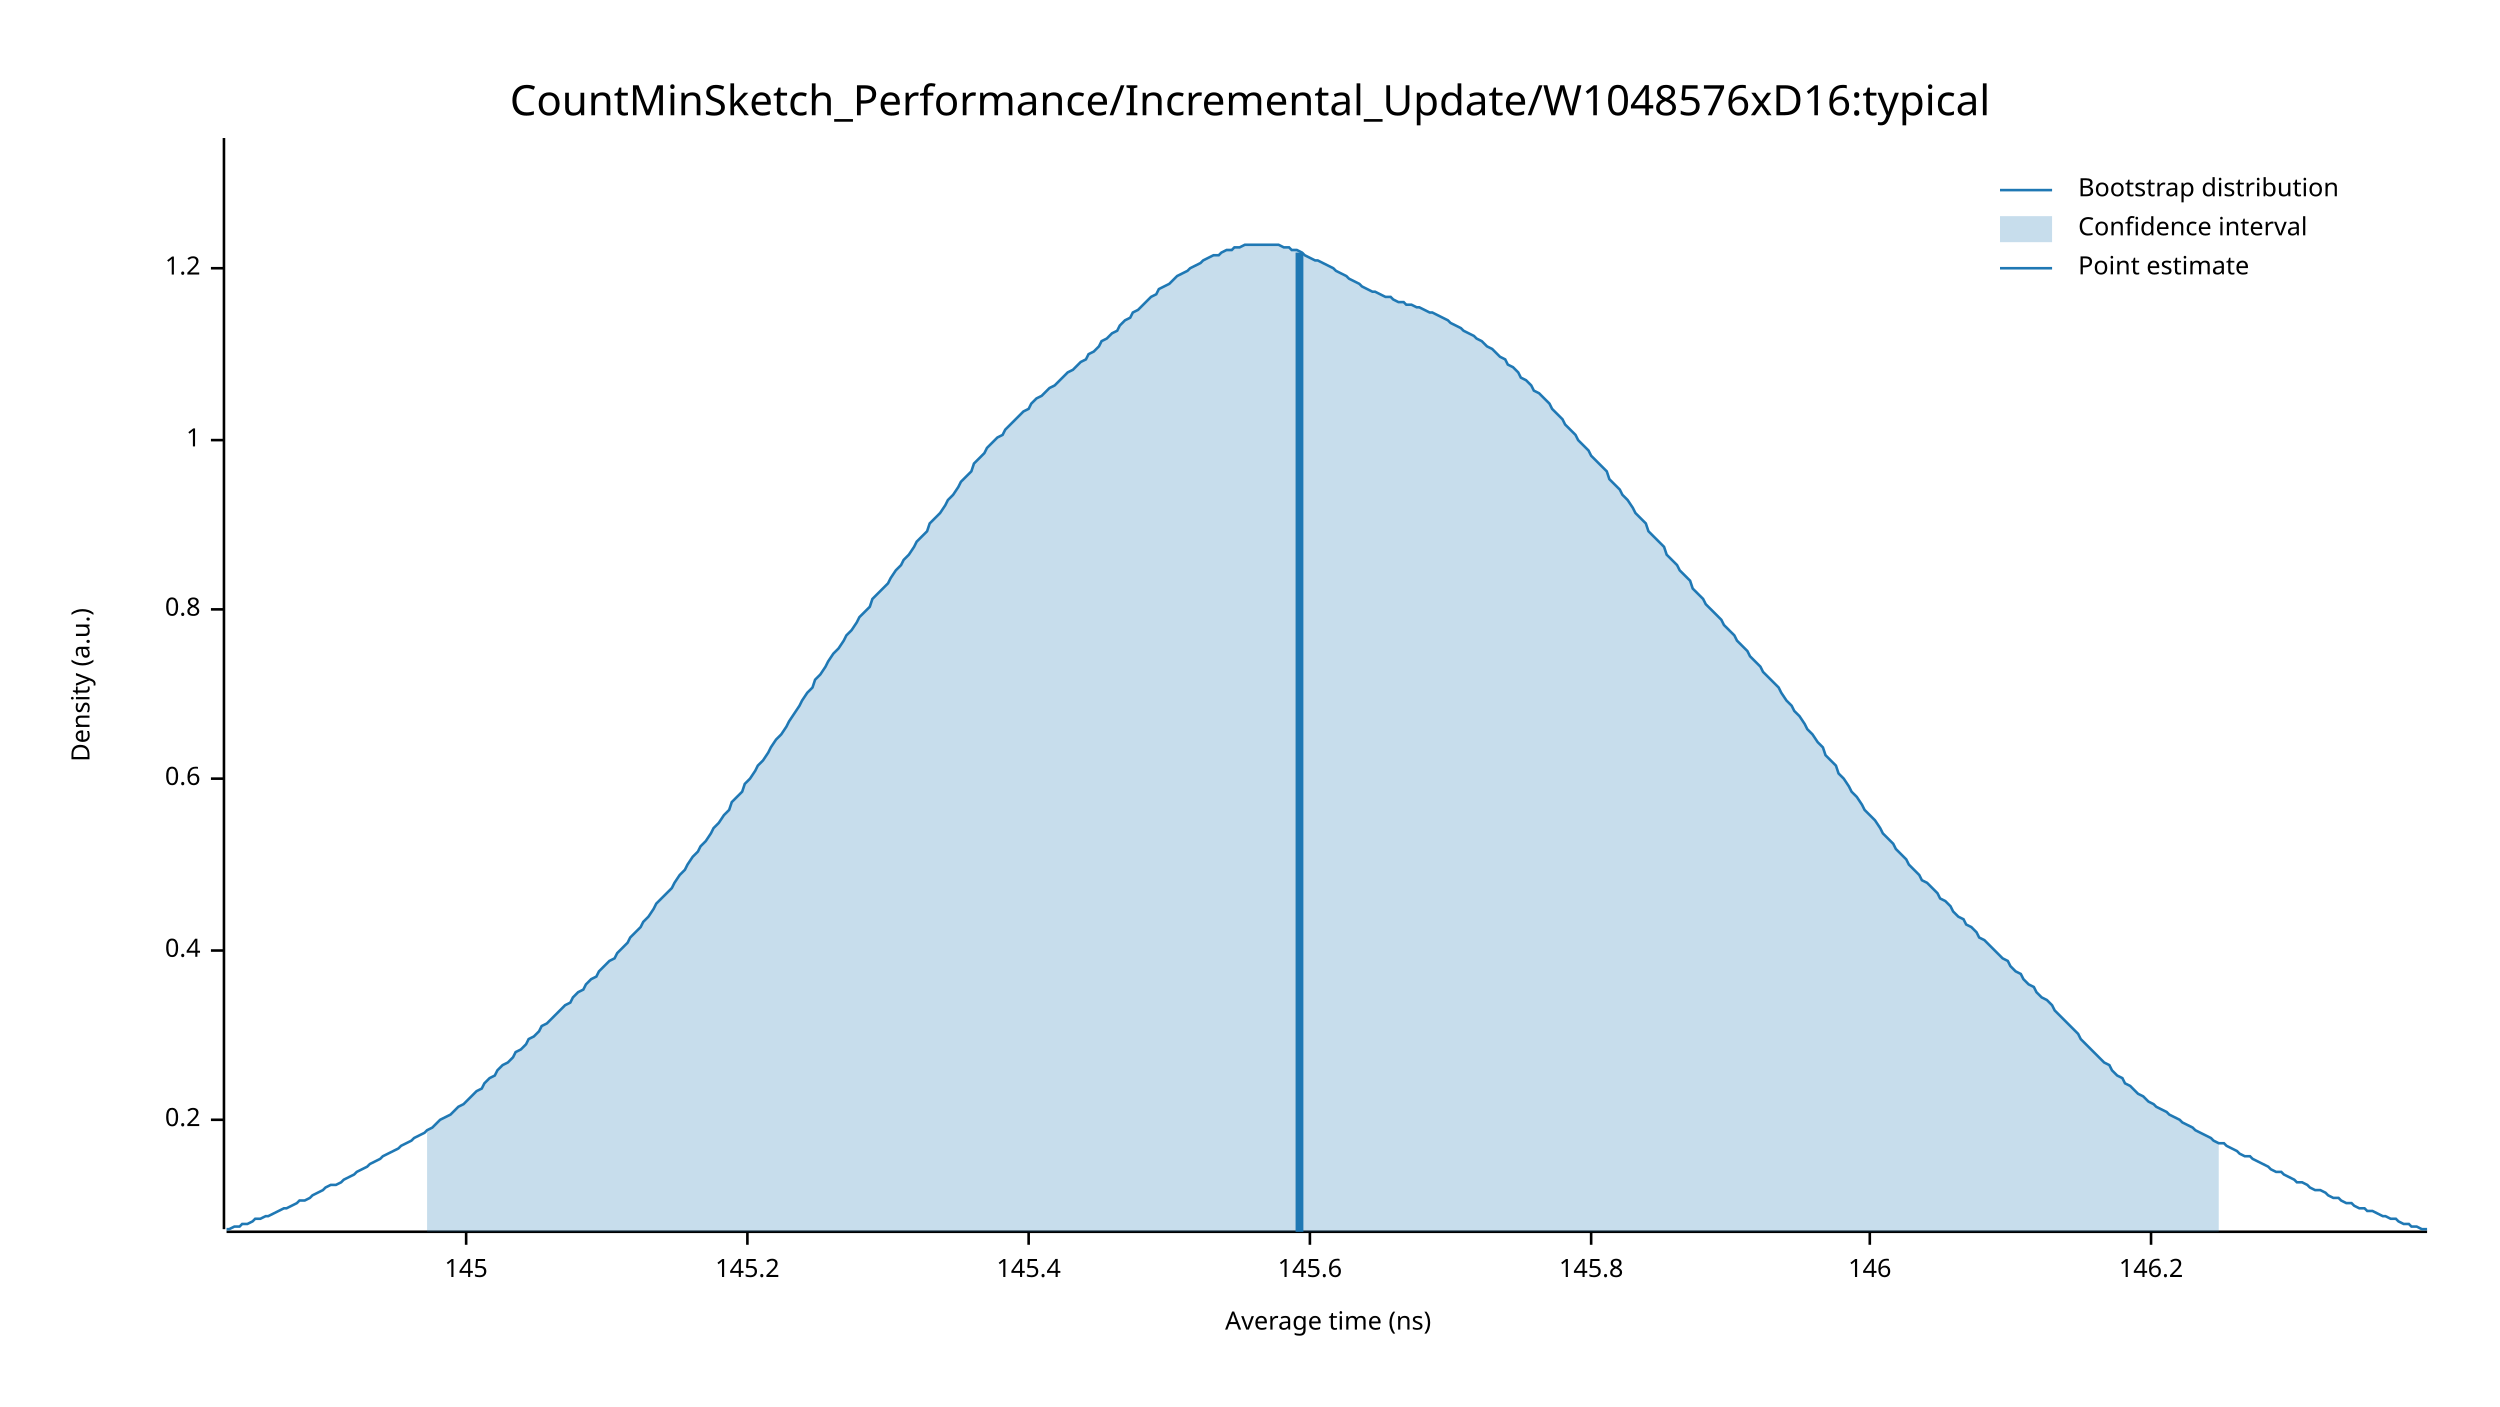
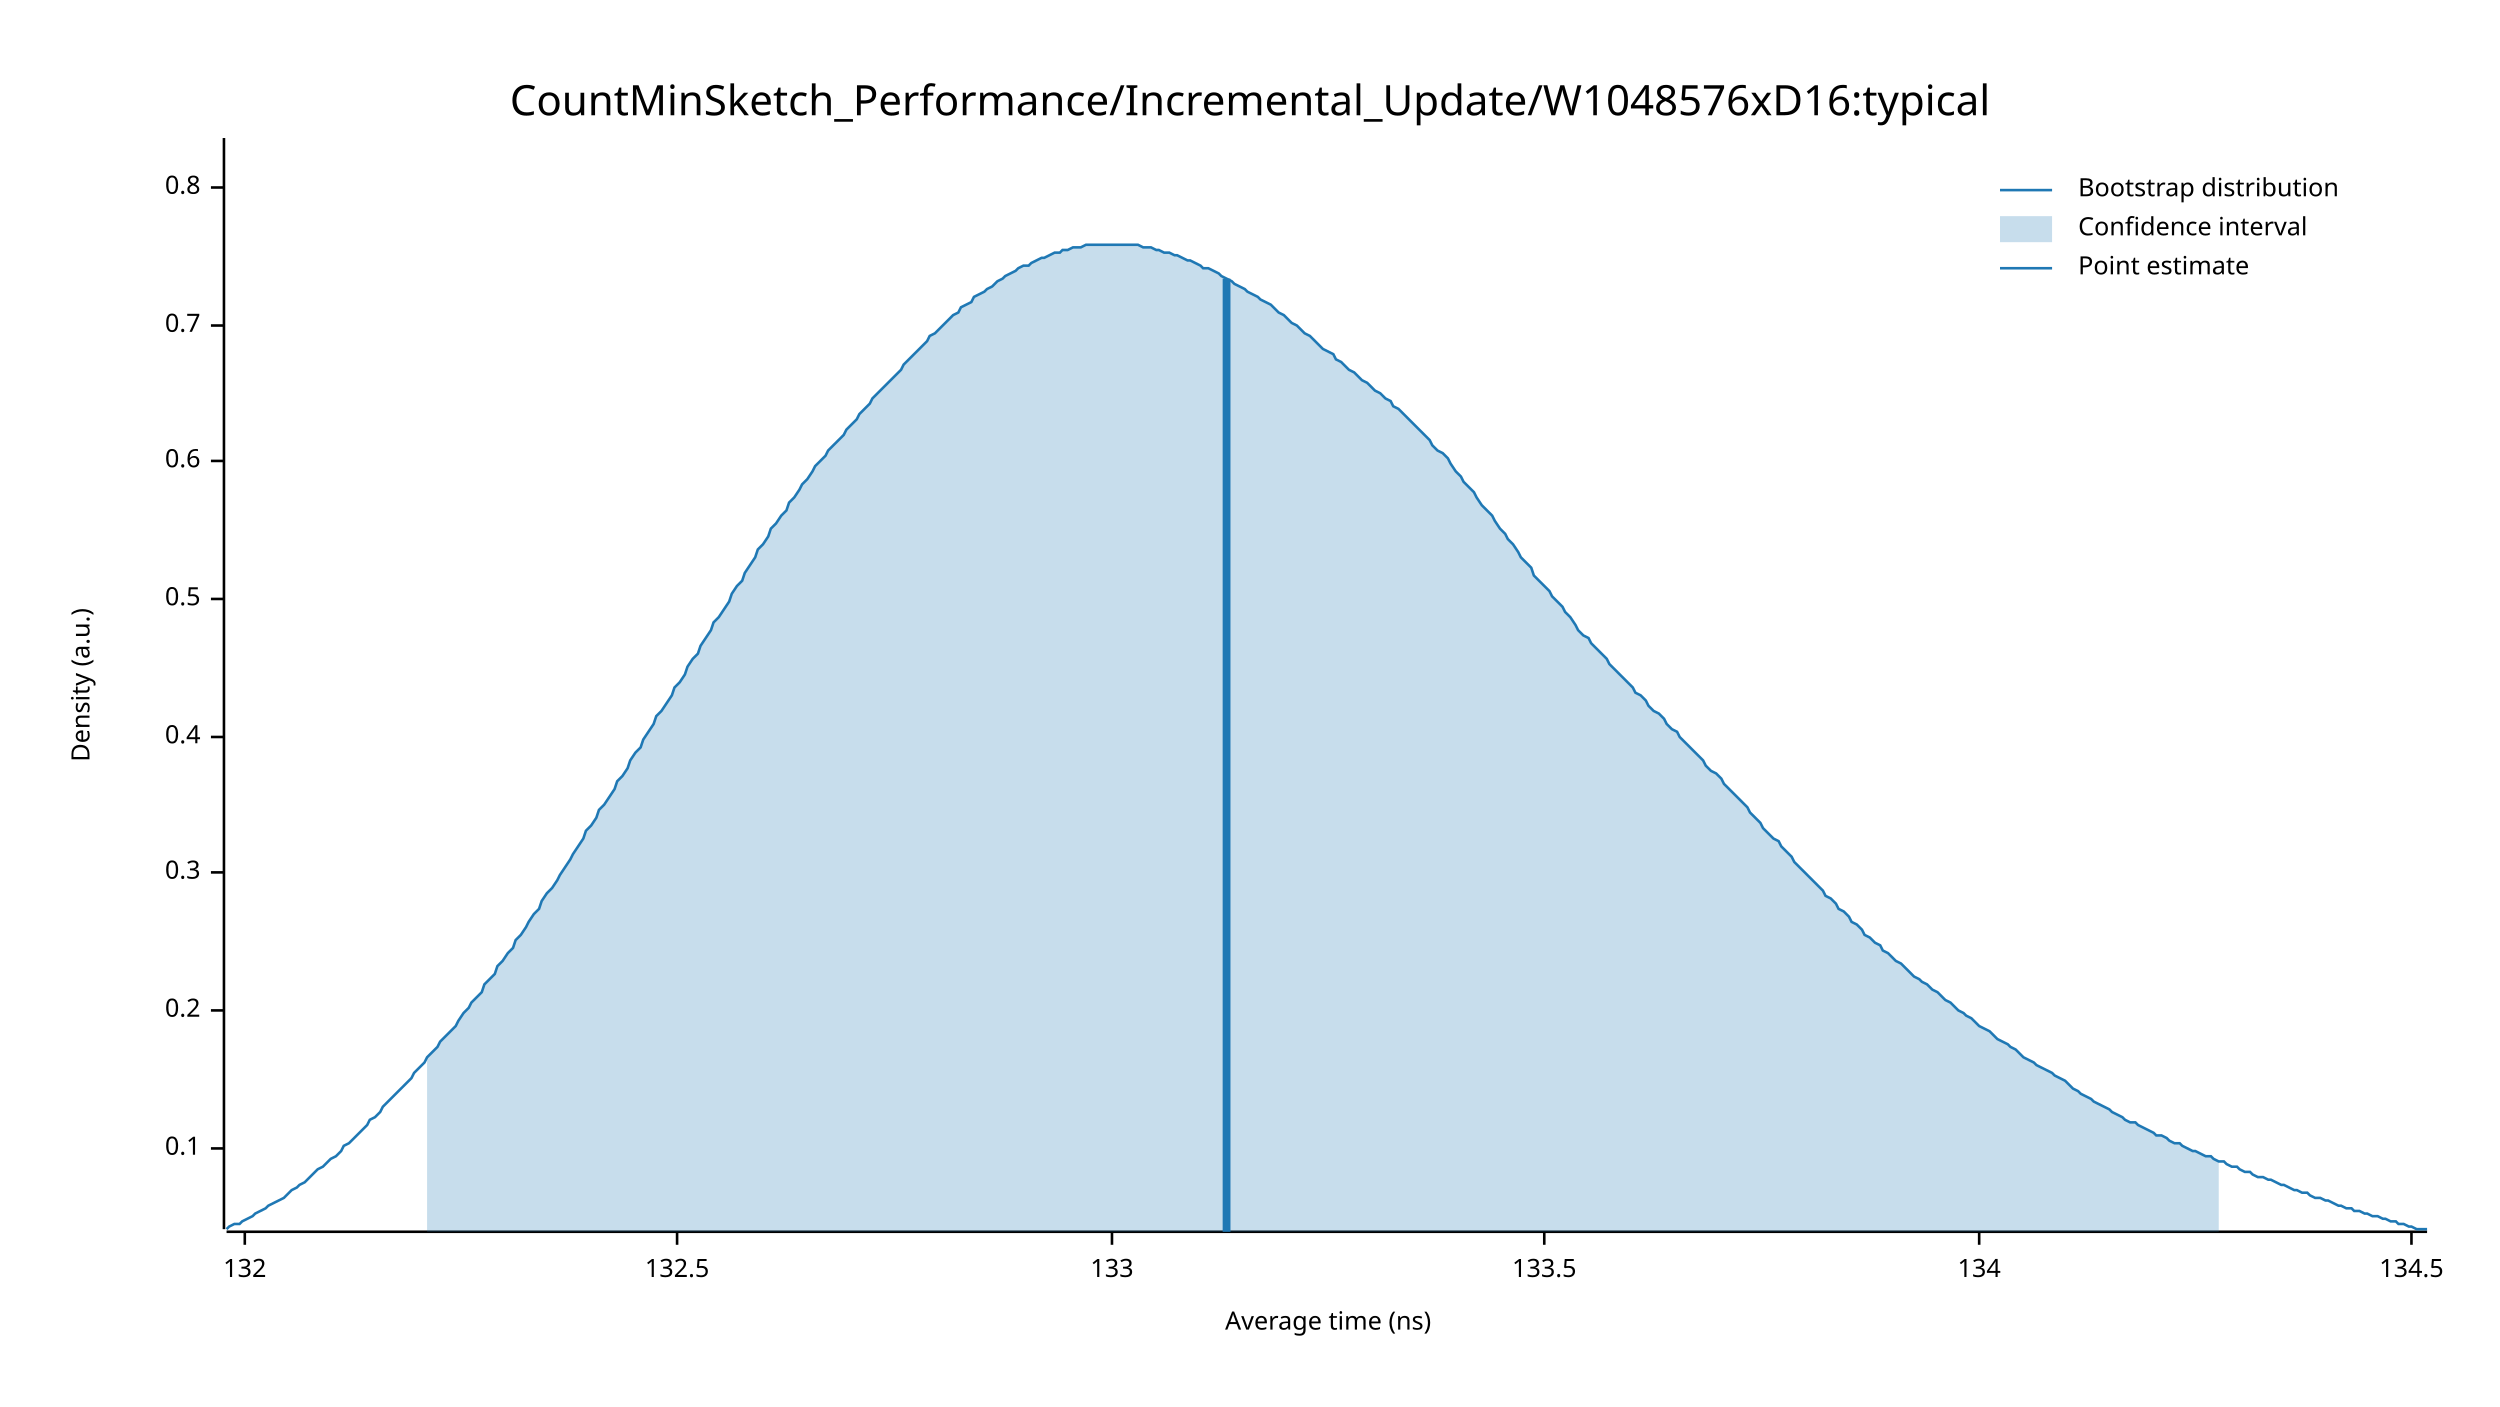
<svg xmlns="http://www.w3.org/2000/svg" width="960" height="540" viewBox="0 0 960 540">
  <text x="480" y="32" dy="0.76em" text-anchor="middle" font-family="sans-serif" font-size="16.129" opacity="1" fill="#000000">
CountMinSketch_Performance/Incremental_Update/W1048576xD16:typical
</text>
  <text x="27" y="263" dy="0.76em" text-anchor="middle" font-family="sans-serif" font-size="9.677" opacity="1" fill="#000000" transform="rotate(270, 27, 263)">
Density (a.u.)
</text>
  <text x="510" y="513" dy="-0.5ex" text-anchor="middle" font-family="sans-serif" font-size="9.677" opacity="1" fill="#000000">
Average time (ns)
</text>
  <polyline fill="none" opacity="1" stroke="#000000" stroke-width="1" points="86,53 86,472 " />
-   <text x="77" y="430" dy="0.5ex" text-anchor="end" font-family="sans-serif" font-size="9.677" opacity="1" fill="#000000">
+   <text x="77" y="441" dy="0.5ex" text-anchor="end" font-family="sans-serif" font-size="9.677" opacity="1" fill="#000000">
+ 0.1
+ </text>
+   <polyline fill="none" opacity="1" stroke="#000000" stroke-width="1" points="81,441 86,441 " />
+   <text x="77" y="388" dy="0.5ex" text-anchor="end" font-family="sans-serif" font-size="9.677" opacity="1" fill="#000000">
0.2
</text>
-   <polyline fill="none" opacity="1" stroke="#000000" stroke-width="1" points="81,430 86,430 " />
-   <text x="77" y="365" dy="0.5ex" text-anchor="end" font-family="sans-serif" font-size="9.677" opacity="1" fill="#000000">
+   <polyline fill="none" opacity="1" stroke="#000000" stroke-width="1" points="81,388 86,388 " />
+   <text x="77" y="335" dy="0.5ex" text-anchor="end" font-family="sans-serif" font-size="9.677" opacity="1" fill="#000000">
+ 0.3
+ </text>
+   <polyline fill="none" opacity="1" stroke="#000000" stroke-width="1" points="81,335 86,335 " />
+   <text x="77" y="283" dy="0.5ex" text-anchor="end" font-family="sans-serif" font-size="9.677" opacity="1" fill="#000000">
0.4
</text>
-   <polyline fill="none" opacity="1" stroke="#000000" stroke-width="1" points="81,365 86,365 " />
-   <text x="77" y="299" dy="0.5ex" text-anchor="end" font-family="sans-serif" font-size="9.677" opacity="1" fill="#000000">
+   <polyline fill="none" opacity="1" stroke="#000000" stroke-width="1" points="81,283 86,283 " />
+   <text x="77" y="230" dy="0.5ex" text-anchor="end" font-family="sans-serif" font-size="9.677" opacity="1" fill="#000000">
+ 0.5
+ </text>
+   <polyline fill="none" opacity="1" stroke="#000000" stroke-width="1" points="81,230 86,230 " />
+   <text x="77" y="177" dy="0.5ex" text-anchor="end" font-family="sans-serif" font-size="9.677" opacity="1" fill="#000000">
0.6
</text>
-   <polyline fill="none" opacity="1" stroke="#000000" stroke-width="1" points="81,299 86,299 " />
-   <text x="77" y="234" dy="0.5ex" text-anchor="end" font-family="sans-serif" font-size="9.677" opacity="1" fill="#000000">
+   <polyline fill="none" opacity="1" stroke="#000000" stroke-width="1" points="81,177 86,177 " />
+   <text x="77" y="125" dy="0.5ex" text-anchor="end" font-family="sans-serif" font-size="9.677" opacity="1" fill="#000000">
+ 0.7
+ </text>
+   <polyline fill="none" opacity="1" stroke="#000000" stroke-width="1" points="81,125 86,125 " />
+   <text x="77" y="72" dy="0.5ex" text-anchor="end" font-family="sans-serif" font-size="9.677" opacity="1" fill="#000000">
0.8
</text>
-   <polyline fill="none" opacity="1" stroke="#000000" stroke-width="1" points="81,234 86,234 " />
-   <text x="77" y="169" dy="0.5ex" text-anchor="end" font-family="sans-serif" font-size="9.677" opacity="1" fill="#000000">
- 1
+   <polyline fill="none" opacity="1" stroke="#000000" stroke-width="1" points="81,72 86,72 " />
+   <polyline fill="none" opacity="1" stroke="#000000" stroke-width="1" points="87,473 932,473 " />
+   <text x="94" y="483" dy="0.76em" text-anchor="middle" font-family="sans-serif" font-size="9.677" opacity="1" fill="#000000">
+ 132
</text>
-   <polyline fill="none" opacity="1" stroke="#000000" stroke-width="1" points="81,169 86,169 " />
-   <text x="77" y="103" dy="0.5ex" text-anchor="end" font-family="sans-serif" font-size="9.677" opacity="1" fill="#000000">
- 1.2
+   <polyline fill="none" opacity="1" stroke="#000000" stroke-width="1" points="94,473 94,478 " />
+   <text x="260" y="483" dy="0.76em" text-anchor="middle" font-family="sans-serif" font-size="9.677" opacity="1" fill="#000000">
+ 132.5
</text>
-   <polyline fill="none" opacity="1" stroke="#000000" stroke-width="1" points="81,103 86,103 " />
-   <polyline fill="none" opacity="1" stroke="#000000" stroke-width="1" points="87,473 932,473 " />
-   <text x="179" y="483" dy="0.76em" text-anchor="middle" font-family="sans-serif" font-size="9.677" opacity="1" fill="#000000">
- 145
+   <polyline fill="none" opacity="1" stroke="#000000" stroke-width="1" points="260,473 260,478 " />
+   <text x="427" y="483" dy="0.76em" text-anchor="middle" font-family="sans-serif" font-size="9.677" opacity="1" fill="#000000">
+ 133
</text>
-   <polyline fill="none" opacity="1" stroke="#000000" stroke-width="1" points="179,473 179,478 " />
-   <text x="287" y="483" dy="0.76em" text-anchor="middle" font-family="sans-serif" font-size="9.677" opacity="1" fill="#000000">
- 145.2
+   <polyline fill="none" opacity="1" stroke="#000000" stroke-width="1" points="427,473 427,478 " />
+   <text x="593" y="483" dy="0.76em" text-anchor="middle" font-family="sans-serif" font-size="9.677" opacity="1" fill="#000000">
+ 133.5
</text>
-   <polyline fill="none" opacity="1" stroke="#000000" stroke-width="1" points="287,473 287,478 " />
-   <text x="395" y="483" dy="0.76em" text-anchor="middle" font-family="sans-serif" font-size="9.677" opacity="1" fill="#000000">
- 145.4
+   <polyline fill="none" opacity="1" stroke="#000000" stroke-width="1" points="593,473 593,478 " />
+   <text x="760" y="483" dy="0.76em" text-anchor="middle" font-family="sans-serif" font-size="9.677" opacity="1" fill="#000000">
+ 134
</text>
-   <polyline fill="none" opacity="1" stroke="#000000" stroke-width="1" points="395,473 395,478 " />
-   <text x="503" y="483" dy="0.76em" text-anchor="middle" font-family="sans-serif" font-size="9.677" opacity="1" fill="#000000">
- 145.6
+   <polyline fill="none" opacity="1" stroke="#000000" stroke-width="1" points="760,473 760,478 " />
+   <text x="926" y="483" dy="0.76em" text-anchor="middle" font-family="sans-serif" font-size="9.677" opacity="1" fill="#000000">
+ 134.5
</text>
-   <polyline fill="none" opacity="1" stroke="#000000" stroke-width="1" points="503,473 503,478 " />
-   <text x="611" y="483" dy="0.76em" text-anchor="middle" font-family="sans-serif" font-size="9.677" opacity="1" fill="#000000">
- 145.8
- </text>
-   <polyline fill="none" opacity="1" stroke="#000000" stroke-width="1" points="611,473 611,478 " />
-   <text x="718" y="483" dy="0.76em" text-anchor="middle" font-family="sans-serif" font-size="9.677" opacity="1" fill="#000000">
- 146
- </text>
-   <polyline fill="none" opacity="1" stroke="#000000" stroke-width="1" points="718,473 718,478 " />
-   <text x="826" y="483" dy="0.76em" text-anchor="middle" font-family="sans-serif" font-size="9.677" opacity="1" fill="#000000">
- 146.2
- </text>
-   <polyline fill="none" opacity="1" stroke="#000000" stroke-width="1" points="826,473 826,478 " />
-   <polyline fill="none" opacity="1" stroke="#1F78B4" stroke-width="1" points="87,472 88,472 90,471 92,471 93,470 95,470 97,469 98,468 100,468 102,467 103,467 105,466 107,465 109,464 110,464 112,463 114,462 115,461 117,461 119,460 120,459 122,458 124,457 125,456 127,455 129,455 131,454 132,453 134,452 136,451 137,450 139,449 141,448 142,447 144,446 146,445 147,444 149,443 151,442 153,441 154,440 156,439 158,438 159,437 161,436 163,435 164,434 166,433 168,431 169,430 171,429 173,428 175,426 176,425 178,424 180,422 181,421 183,419 185,418 186,416 188,414 190,413 191,411 193,409 195,408 197,406 198,404 200,403 202,401 203,399 205,398 207,396 208,394 210,393 212,391 214,389 215,388 217,386 219,385 220,383 222,381 224,380 225,378 227,376 229,375 230,373 232,371 234,369 236,368 237,366 239,364 241,362 242,360 244,358 246,356 247,354 249,352 251,349 252,347 254,345 256,343 258,341 259,339 261,336 263,334 264,332 266,329 268,327 269,325 271,323 273,320 274,318 276,316 278,313 280,311 281,308 283,306 285,304 286,301 288,299 290,296 291,294 293,292 295,289 296,287 298,284 300,282 302,279 303,277 305,274 307,271 308,269 310,266 312,264 313,261 315,259 317,256 318,254 320,251 322,249 324,246 325,244 327,242 329,239 330,237 332,235 334,233 335,230 337,228 339,226 341,224 342,222 344,219 346,217 347,215 349,213 351,210 352,208 354,206 356,204 357,201 359,199 361,197 363,194 364,192 366,190 368,187 369,185 371,183 373,181 374,178 376,176 378,174 379,172 381,170 383,168 385,167 386,165 388,163 390,161 391,160 393,158 395,157 396,155 398,153 400,152 401,151 403,149 405,148 407,146 408,145 410,143 412,142 413,141 415,139 417,138 418,136 420,135 422,133 423,131 425,130 427,128 429,127 430,125 432,123 434,122 435,120 437,119 439,117 440,116 442,114 444,113 445,111 447,110 449,109 451,107 452,106 454,105 456,104 457,103 459,102 461,101 462,100 464,99 466,98 468,98 469,97 471,96 473,96 474,95 476,95 478,94 479,94 481,94 483,94 484,94 486,94 488,94 490,94 491,94 493,95 495,95 496,96 498,96 500,97 501,98 503,99 505,100 506,100 508,101 510,102 512,103 513,104 515,105 517,106 518,107 520,108 522,109 523,110 525,111 527,112 528,112 530,113 532,114 534,114 535,115 537,116 539,116 540,117 542,117 544,118 545,118 547,119 549,120 550,120 552,121 554,122 556,123 557,124 559,125 561,126 562,127 564,128 566,129 567,130 569,131 571,133 573,134 574,135 576,137 578,138 579,140 581,141 583,143 584,145 586,146 588,148 589,150 591,151 593,153 595,155 596,157 598,159 600,161 601,163 603,165 605,167 606,169 608,171 610,173 611,175 613,177 615,179 617,181 618,184 620,186 622,188 623,190 625,192 627,195 628,197 630,199 632,201 633,204 635,206 637,208 639,210 640,213 642,215 644,217 645,219 647,221 649,223 650,226 652,228 654,230 655,232 657,234 659,236 661,238 662,240 664,242 666,244 667,246 669,248 671,250 672,252 674,254 676,256 677,258 679,260 681,262 683,264 684,266 686,269 688,271 689,273 691,275 693,278 694,280 696,282 698,285 700,287 701,290 703,292 705,294 706,297 708,299 710,302 711,304 713,306 715,309 716,311 718,313 720,315 722,318 723,320 725,322 727,324 728,326 730,328 732,330 733,332 735,334 737,336 738,338 740,339 742,341 744,343 745,345 747,346 749,348 750,350 752,352 754,353 755,355 757,356 759,358 760,360 762,361 764,363 766,365 767,366 769,368 771,369 772,371 774,373 776,374 777,376 779,378 781,379 782,381 784,383 786,384 788,386 789,388 791,390 793,392 794,393 796,395 798,397 799,399 801,401 803,403 804,404 806,406 808,408 810,409 811,411 813,413 815,414 816,416 818,417 820,419 821,420 823,421 825,423 827,424 828,425 830,426 832,427 833,428 835,429 837,430 838,431 840,432 842,433 843,434 845,435 847,436 849,437 850,438 852,439 854,439 855,440 857,441 859,442 860,443 862,444 864,444 865,445 867,446 869,447 871,448 872,449 874,450 876,450 877,451 879,452 881,453 882,454 884,454 886,455 887,456 889,457 891,457 893,458 894,459 896,460 898,460 899,461 901,462 903,462 904,463 906,464 908,464 909,465 911,465 913,466 915,467 916,467 918,468 920,468 921,469 923,470 925,470 926,471 928,471 930,472 932,472 " />
-   <polygon opacity="0.25" fill="#1F78B4" points="164,434 166,433 168,431 169,430 171,429 173,428 175,426 176,425 178,424 180,422 181,421 183,419 185,418 186,416 188,414 190,413 191,411 193,409 195,408 197,406 198,404 200,403 202,401 203,399 205,398 207,396 208,394 210,393 212,391 214,389 215,388 217,386 219,385 220,383 222,381 224,380 225,378 227,376 229,375 230,373 232,371 234,369 236,368 237,366 239,364 241,362 242,360 244,358 246,356 247,354 249,352 251,349 252,347 254,345 256,343 258,341 259,339 261,336 263,334 264,332 266,329 268,327 269,325 271,323 273,320 274,318 276,316 278,313 280,311 281,308 283,306 285,304 286,301 288,299 290,296 291,294 293,292 295,289 296,287 298,284 300,282 302,279 303,277 305,274 307,271 308,269 310,266 312,264 313,261 315,259 317,256 318,254 320,251 322,249 324,246 325,244 327,242 329,239 330,237 332,235 334,233 335,230 337,228 339,226 341,224 342,222 344,219 346,217 347,215 349,213 351,210 352,208 354,206 356,204 357,201 359,199 361,197 363,194 364,192 366,190 368,187 369,185 371,183 373,181 374,178 376,176 378,174 379,172 381,170 383,168 385,167 386,165 388,163 390,161 391,160 393,158 395,157 396,155 398,153 400,152 401,151 403,149 405,148 407,146 408,145 410,143 412,142 413,141 415,139 417,138 418,136 420,135 422,133 423,131 425,130 427,128 429,127 430,125 432,123 434,122 435,120 437,119 439,117 440,116 442,114 444,113 445,111 447,110 449,109 451,107 452,106 454,105 456,104 457,103 459,102 461,101 462,100 464,99 466,98 468,98 469,97 471,96 473,96 474,95 476,95 478,94 479,94 481,94 483,94 484,94 486,94 488,94 490,94 491,94 493,95 495,95 496,96 498,96 500,97 501,98 503,99 505,100 506,100 508,101 510,102 512,103 513,104 515,105 517,106 518,107 520,108 522,109 523,110 525,111 527,112 528,112 530,113 532,114 534,114 535,115 537,116 539,116 540,117 542,117 544,118 545,118 547,119 549,120 550,120 552,121 554,122 556,123 557,124 559,125 561,126 562,127 564,128 566,129 567,130 569,131 571,133 573,134 574,135 576,137 578,138 579,140 581,141 583,143 584,145 586,146 588,148 589,150 591,151 593,153 595,155 596,157 598,159 600,161 601,163 603,165 605,167 606,169 608,171 610,173 611,175 613,177 615,179 617,181 618,184 620,186 622,188 623,190 625,192 627,195 628,197 630,199 632,201 633,204 635,206 637,208 639,210 640,213 642,215 644,217 645,219 647,221 649,223 650,226 652,228 654,230 655,232 657,234 659,236 661,238 662,240 664,242 666,244 667,246 669,248 671,250 672,252 674,254 676,256 677,258 679,260 681,262 683,264 684,266 686,269 688,271 689,273 691,275 693,278 694,280 696,282 698,285 700,287 701,290 703,292 705,294 706,297 708,299 710,302 711,304 713,306 715,309 716,311 718,313 720,315 722,318 723,320 725,322 727,324 728,326 730,328 732,330 733,332 735,334 737,336 738,338 740,339 742,341 744,343 745,345 747,346 749,348 750,350 752,352 754,353 755,355 757,356 759,358 760,360 762,361 764,363 766,365 767,366 769,368 771,369 772,371 774,373 776,374 777,376 779,378 781,379 782,381 784,383 786,384 788,386 789,388 791,390 793,392 794,393 796,395 798,397 799,399 801,401 803,403 804,404 806,406 808,408 810,409 811,411 813,413 815,414 816,416 818,417 820,419 821,420 823,421 825,423 827,424 828,425 830,426 832,427 833,428 835,429 837,430 838,431 840,432 842,433 843,434 845,435 847,436 849,437 850,438 852,439 852,473 164,473 " />
-   <polyline fill="none" opacity="1" stroke="#1F78B4" stroke-width="3" points="499,473 499,97 " />
+   <polyline fill="none" opacity="1" stroke="#000000" stroke-width="1" points="926,473 926,478 " />
+   <polyline fill="none" opacity="1" stroke="#1F78B4" stroke-width="1" points="87,472 88,471 90,470 92,470 93,469 95,468 97,467 98,466 100,465 102,464 103,463 105,462 107,461 109,460 110,459 112,457 114,456 115,455 117,454 119,452 120,451 122,449 124,448 125,447 127,445 129,444 131,442 132,440 134,439 136,437 137,436 139,434 141,432 142,430 144,429 146,427 147,425 149,423 151,421 153,419 154,418 156,416 158,414 159,412 161,410 163,408 164,406 166,404 168,402 169,400 171,398 173,396 175,394 176,392 178,389 180,387 181,385 183,383 185,381 186,378 188,376 190,374 191,371 193,369 195,366 197,364 198,361 200,359 202,356 203,354 205,351 207,349 208,346 210,343 212,341 214,338 215,336 217,333 219,330 220,328 222,325 224,322 225,319 227,317 229,314 230,311 232,309 234,306 236,303 237,300 239,298 241,295 242,292 244,289 246,287 247,284 249,281 251,278 252,275 254,273 256,270 258,267 259,264 261,262 263,259 264,256 266,253 268,251 269,248 271,245 273,242 274,239 276,237 278,234 280,231 281,228 283,225 285,223 286,220 288,217 290,214 291,211 293,209 295,206 296,203 298,201 300,198 302,196 303,193 305,191 307,188 308,186 310,184 312,181 313,179 315,177 317,175 318,173 320,171 322,169 324,167 325,165 327,163 329,161 330,159 332,157 334,155 335,153 337,151 339,149 341,147 342,146 344,144 346,142 347,140 349,138 351,136 352,135 354,133 356,131 357,129 359,128 361,126 363,124 364,123 366,121 368,120 369,118 371,117 373,116 374,114 376,113 378,112 379,111 381,110 383,108 385,107 386,106 388,105 390,104 391,103 393,102 395,102 396,101 398,100 400,99 401,99 403,98 405,97 407,97 408,96 410,96 412,95 413,95 415,95 417,94 418,94 420,94 422,94 423,94 425,94 427,94 429,94 430,94 432,94 434,94 435,94 437,94 439,95 440,95 442,95 444,96 445,96 447,97 449,97 451,98 452,98 454,99 456,100 457,100 459,101 461,102 462,103 464,103 466,104 468,105 469,106 471,107 473,108 474,109 476,110 478,111 479,112 481,113 483,114 484,115 486,116 488,117 490,119 491,120 493,121 495,123 496,124 498,125 500,127 501,128 503,129 505,131 506,132 508,134 510,135 512,136 513,138 515,139 517,141 518,142 520,143 522,145 523,146 525,147 527,149 528,150 530,151 532,153 534,154 535,156 537,157 539,159 540,160 542,162 544,164 545,165 547,167 549,169 550,171 552,173 554,174 556,176 557,178 559,181 561,183 562,185 564,187 566,189 567,191 569,194 571,196 573,198 574,200 576,203 578,205 579,207 581,209 583,212 584,214 586,216 588,218 589,221 591,223 593,225 595,227 596,229 598,231 600,233 601,235 603,237 605,240 606,242 608,244 610,245 611,247 613,249 615,251 617,253 618,255 620,257 622,259 623,260 625,262 627,264 628,266 630,267 632,269 633,271 635,273 637,274 639,276 640,278 642,280 644,281 645,283 647,285 649,287 650,288 652,290 654,292 655,294 657,296 659,297 661,299 662,301 664,303 666,305 667,306 669,308 671,310 672,312 674,314 676,316 677,318 679,320 681,322 683,323 684,325 686,327 688,329 689,331 691,333 693,335 694,336 696,338 698,340 700,342 701,344 703,345 705,347 706,349 708,350 710,352 711,354 713,355 715,357 716,359 718,360 720,362 722,363 723,365 725,366 727,368 728,369 730,370 732,372 733,373 735,375 737,376 738,377 740,378 742,380 744,381 745,382 747,384 749,385 750,386 752,388 754,389 755,390 757,391 759,393 760,394 762,395 764,396 766,398 767,399 769,400 771,401 772,402 774,403 776,405 777,406 779,407 781,408 782,409 784,410 786,411 788,412 789,413 791,414 793,415 794,416 796,418 798,419 799,420 801,421 803,422 804,423 806,424 808,425 810,426 811,427 813,428 815,429 816,430 818,431 820,431 821,432 823,433 825,434 827,435 828,436 830,436 832,437 833,438 835,439 837,439 838,440 840,441 842,442 843,442 845,443 847,444 849,444 850,445 852,446 854,446 855,447 857,448 859,448 860,449 862,450 864,450 865,451 867,452 869,452 871,453 872,453 874,454 876,455 877,455 879,456 881,457 882,457 884,458 886,458 887,459 889,460 891,460 893,461 894,461 896,462 898,463 899,463 901,464 903,464 904,465 906,465 908,466 909,466 911,467 913,467 915,468 916,468 918,469 920,469 921,470 923,470 925,471 926,471 928,472 930,472 932,472 " />
+   <polygon opacity="0.25" fill="#1F78B4" points="164,406 166,404 168,402 169,400 171,398 173,396 175,394 176,392 178,389 180,387 181,385 183,383 185,381 186,378 188,376 190,374 191,371 193,369 195,366 197,364 198,361 200,359 202,356 203,354 205,351 207,349 208,346 210,343 212,341 214,338 215,336 217,333 219,330 220,328 222,325 224,322 225,319 227,317 229,314 230,311 232,309 234,306 236,303 237,300 239,298 241,295 242,292 244,289 246,287 247,284 249,281 251,278 252,275 254,273 256,270 258,267 259,264 261,262 263,259 264,256 266,253 268,251 269,248 271,245 273,242 274,239 276,237 278,234 280,231 281,228 283,225 285,223 286,220 288,217 290,214 291,211 293,209 295,206 296,203 298,201 300,198 302,196 303,193 305,191 307,188 308,186 310,184 312,181 313,179 315,177 317,175 318,173 320,171 322,169 324,167 325,165 327,163 329,161 330,159 332,157 334,155 335,153 337,151 339,149 341,147 342,146 344,144 346,142 347,140 349,138 351,136 352,135 354,133 356,131 357,129 359,128 361,126 363,124 364,123 366,121 368,120 369,118 371,117 373,116 374,114 376,113 378,112 379,111 381,110 383,108 385,107 386,106 388,105 390,104 391,103 393,102 395,102 396,101 398,100 400,99 401,99 403,98 405,97 407,97 408,96 410,96 412,95 413,95 415,95 417,94 418,94 420,94 422,94 423,94 425,94 427,94 429,94 430,94 432,94 434,94 435,94 437,94 439,95 440,95 442,95 444,96 445,96 447,97 449,97 451,98 452,98 454,99 456,100 457,100 459,101 461,102 462,103 464,103 466,104 468,105 469,106 471,107 473,108 474,109 476,110 478,111 479,112 481,113 483,114 484,115 486,116 488,117 490,119 491,120 493,121 495,123 496,124 498,125 500,127 501,128 503,129 505,131 506,132 508,134 510,135 512,136 513,138 515,139 517,141 518,142 520,143 522,145 523,146 525,147 527,149 528,150 530,151 532,153 534,154 535,156 537,157 539,159 540,160 542,162 544,164 545,165 547,167 549,169 550,171 552,173 554,174 556,176 557,178 559,181 561,183 562,185 564,187 566,189 567,191 569,194 571,196 573,198 574,200 576,203 578,205 579,207 581,209 583,212 584,214 586,216 588,218 589,221 591,223 593,225 595,227 596,229 598,231 600,233 601,235 603,237 605,240 606,242 608,244 610,245 611,247 613,249 615,251 617,253 618,255 620,257 622,259 623,260 625,262 627,264 628,266 630,267 632,269 633,271 635,273 637,274 639,276 640,278 642,280 644,281 645,283 647,285 649,287 650,288 652,290 654,292 655,294 657,296 659,297 661,299 662,301 664,303 666,305 667,306 669,308 671,310 672,312 674,314 676,316 677,318 679,320 681,322 683,323 684,325 686,327 688,329 689,331 691,333 693,335 694,336 696,338 698,340 700,342 701,344 703,345 705,347 706,349 708,350 710,352 711,354 713,355 715,357 716,359 718,360 720,362 722,363 723,365 725,366 727,368 728,369 730,370 732,372 733,373 735,375 737,376 738,377 740,378 742,380 744,381 745,382 747,384 749,385 750,386 752,388 754,389 755,390 757,391 759,393 760,394 762,395 764,396 766,398 767,399 769,400 771,401 772,402 774,403 776,405 777,406 779,407 781,408 782,409 784,410 786,411 788,412 789,413 791,414 793,415 794,416 796,418 798,419 799,420 801,421 803,422 804,423 806,424 808,425 810,426 811,427 813,428 815,429 816,430 818,431 820,431 821,432 823,433 825,434 827,435 828,436 830,436 832,437 833,438 835,439 837,439 838,440 840,441 842,442 843,442 845,443 847,444 849,444 850,445 852,446 852,473 164,473 " />
+   <polyline fill="none" opacity="1" stroke="#1F78B4" stroke-width="3" points="471,473 471,107 " />
  <text x="798" y="68" dy="0.76em" text-anchor="start" font-family="sans-serif" font-size="9.677" opacity="1" fill="#000000">
Bootstrap distribution
</text>
  <text x="798" y="83" dy="0.76em" text-anchor="start" font-family="sans-serif" font-size="9.677" opacity="1" fill="#000000">
Confidence interval
</text>
  <text x="798" y="98" dy="0.76em" text-anchor="start" font-family="sans-serif" font-size="9.677" opacity="1" fill="#000000">
Point estimate
</text>
  <polyline fill="none" opacity="1" stroke="#1F78B4" stroke-width="1" points="768,73 788,73 " />
  <rect x="768" y="83" width="20" height="10" opacity="0.25" fill="#1F78B4" stroke="none" />
  <polyline fill="none" opacity="1" stroke="#1F78B4" stroke-width="1" points="768,103 788,103 " />
</svg>
